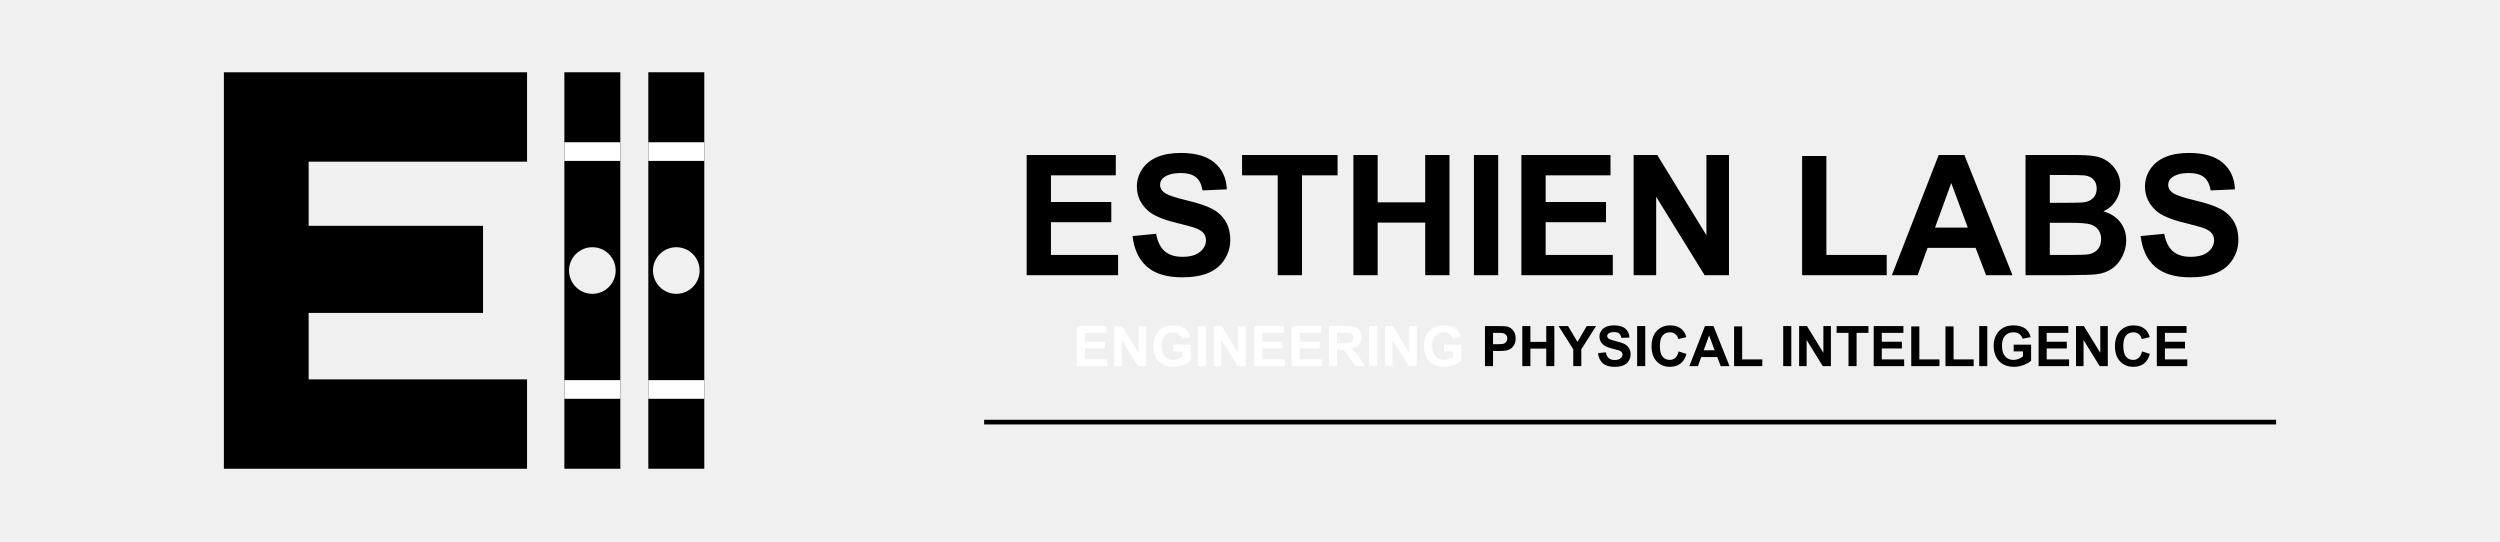
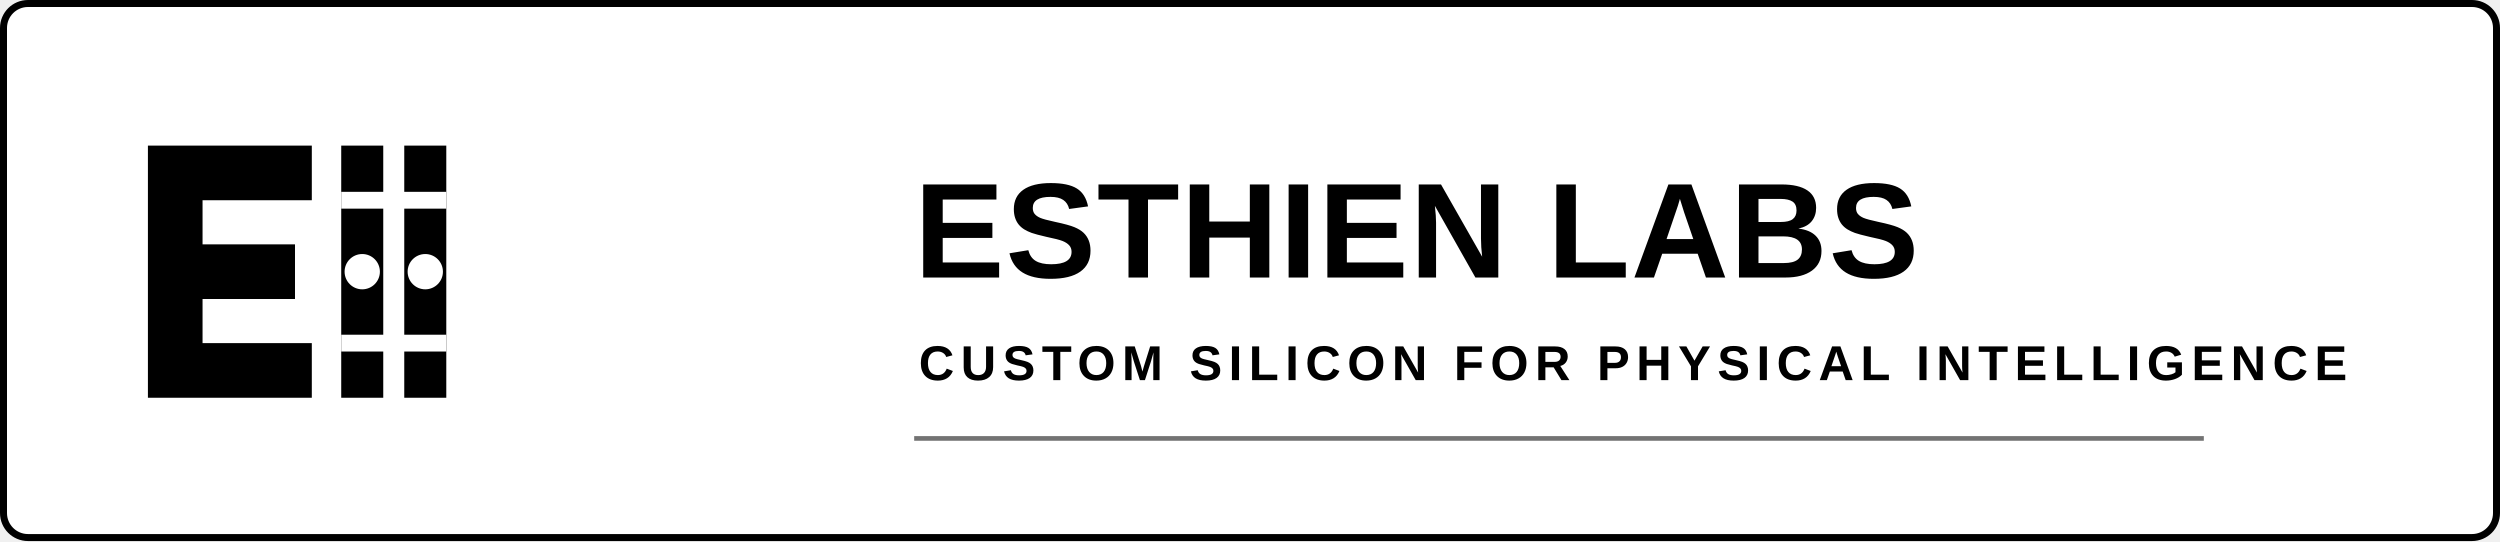
- <svg xmlns="http://www.w3.org/2000/svg" width="1072" height="232" viewBox="0 0 1072 232" fill="none">
-   <path d="M440.238 118V66.461H478.453V75.18H450.645V86.606H476.52V95.289H450.645V109.316H479.438V118H440.238ZM485.625 101.23L495.75 100.246C496.359 103.645 497.59 106.141 499.441 107.734C501.316 109.328 503.836 110.125 507 110.125C510.352 110.125 512.871 109.422 514.559 108.016C516.27 106.586 517.125 104.922 517.125 103.023C517.125 101.805 516.762 100.773 516.035 99.93C515.332 99.062 514.09 98.312 512.309 97.68C511.09 97.258 508.312 96.508 503.977 95.43C498.398 94.047 494.484 92.348 492.234 90.332C489.07 87.496 487.488 84.039 487.488 79.961C487.488 77.336 488.227 74.887 489.703 72.613C491.203 70.316 493.348 68.57 496.137 67.375C498.949 66.18 502.336 65.582 506.297 65.582C512.766 65.582 517.629 67 520.887 69.836C524.168 72.672 525.891 76.457 526.055 81.191L515.648 81.648C515.203 79 514.242 77.102 512.766 75.953C511.312 74.781 509.121 74.195 506.191 74.195C503.168 74.195 500.801 74.816 499.09 76.059C497.988 76.856 497.438 77.922 497.438 79.258C497.438 80.477 497.953 81.519 498.984 82.387C500.297 83.488 503.484 84.637 508.547 85.832C513.609 87.027 517.348 88.269 519.762 89.559C522.199 90.824 524.098 92.57 525.457 94.797C526.84 97 527.531 99.731 527.531 102.988C527.531 105.941 526.711 108.707 525.07 111.285C523.43 113.863 521.109 115.785 518.109 117.051C515.109 118.293 511.371 118.914 506.895 118.914C500.379 118.914 495.375 117.414 491.883 114.414C488.391 111.391 486.305 106.996 485.625 101.23ZM547.887 118V75.18H532.594V66.461H573.551V75.18H558.293V118H547.887ZM580.336 118V66.461H590.742V86.746H611.133V66.461H621.539V118H611.133V95.465H590.742V118H580.336ZM632.016 118V66.461H642.422V118H632.016ZM652.371 118V66.461H690.586V75.18H662.777V86.606H688.652V95.289H662.777V109.316H691.57V118H652.371ZM700.5 118V66.461H710.625L731.719 100.879V66.461H741.387V118H730.945L710.168 84.391V118H700.5ZM772.746 118V66.883H783.152V109.316H809.027V118H772.746ZM862.957 118H851.637L847.137 106.293H826.535L822.281 118H811.242L831.316 66.461H842.32L862.957 118ZM843.797 97.609L836.695 78.484L829.734 97.609H843.797ZM868.547 66.461H889.148C893.227 66.461 896.262 66.637 898.254 66.988C900.27 67.316 902.062 68.019 903.633 69.098C905.227 70.176 906.551 71.617 907.605 73.422C908.66 75.203 909.188 77.207 909.188 79.434C909.188 81.848 908.531 84.062 907.219 86.078C905.93 88.094 904.172 89.606 901.945 90.613C905.086 91.527 907.5 93.086 909.188 95.289C910.875 97.492 911.719 100.082 911.719 103.059C911.719 105.402 911.168 107.688 910.066 109.914C908.988 112.117 907.5 113.887 905.602 115.223C903.727 116.535 901.406 117.344 898.641 117.648C896.906 117.836 892.723 117.953 886.09 118H868.547V66.461ZM878.953 75.039V86.957H885.773C889.828 86.957 892.348 86.898 893.332 86.781C895.113 86.57 896.508 85.961 897.516 84.953C898.547 83.922 899.062 82.574 899.062 80.91C899.062 79.316 898.617 78.027 897.727 77.043C896.859 76.035 895.559 75.426 893.824 75.215C892.793 75.098 889.828 75.039 884.93 75.039H878.953ZM878.953 95.535V109.316H888.586C892.336 109.316 894.715 109.211 895.723 109C897.27 108.719 898.523 108.039 899.484 106.961C900.469 105.859 900.961 104.395 900.961 102.566C900.961 101.02 900.586 99.707 899.836 98.629C899.086 97.551 897.996 96.766 896.566 96.273C895.16 95.781 892.09 95.535 887.355 95.535H878.953ZM917.906 101.23L928.031 100.246C928.641 103.645 929.871 106.141 931.723 107.734C933.598 109.328 936.117 110.125 939.281 110.125C942.633 110.125 945.152 109.422 946.84 108.016C948.551 106.586 949.406 104.922 949.406 103.023C949.406 101.805 949.043 100.773 948.316 99.93C947.613 99.062 946.371 98.312 944.59 97.68C943.371 97.258 940.594 96.508 936.258 95.43C930.68 94.047 926.766 92.348 924.516 90.332C921.352 87.496 919.77 84.039 919.77 79.961C919.77 77.336 920.508 74.887 921.984 72.613C923.484 70.316 925.629 68.57 928.418 67.375C931.23 66.18 934.617 65.582 938.578 65.582C945.047 65.582 949.91 67 953.168 69.836C956.449 72.672 958.172 76.457 958.336 81.191L947.93 81.648C947.484 79 946.523 77.102 945.047 75.953C943.594 74.781 941.402 74.195 938.473 74.195C935.449 74.195 933.082 74.816 931.371 76.059C930.27 76.856 929.719 77.922 929.719 79.258C929.719 80.477 930.234 81.519 931.266 82.387C932.578 83.488 935.766 84.637 940.828 85.832C945.891 87.027 949.629 88.269 952.043 89.559C954.48 90.824 956.379 92.57 957.738 94.797C959.121 97 959.812 99.731 959.812 102.988C959.812 105.941 958.992 108.707 957.352 111.285C955.711 113.863 953.391 115.785 950.391 117.051C947.391 118.293 943.652 118.914 939.176 118.914C932.66 118.914 927.656 117.414 924.164 114.414C920.672 111.391 918.586 106.996 917.906 101.23Z" fill="black" />
-   <path d="M461.746 157V139.82H474.484V142.727H465.215V146.535H473.84V149.43H465.215V154.105H474.812V157H461.746ZM477.789 157V139.82H481.164L488.195 151.293V139.82H491.418V157H487.938L481.012 145.797V157H477.789ZM503.09 150.684V147.789H510.566V154.633C509.84 155.336 508.785 155.957 507.402 156.496C506.027 157.027 504.633 157.293 503.219 157.293C501.422 157.293 499.855 156.918 498.52 156.168C497.184 155.41 496.18 154.332 495.508 152.934C494.836 151.527 494.5 150 494.5 148.352C494.5 146.562 494.875 144.973 495.625 143.582C496.375 142.191 497.473 141.125 498.918 140.383C500.02 139.812 501.391 139.527 503.031 139.527C505.164 139.527 506.828 139.977 508.023 140.875C509.227 141.766 510 143 510.344 144.578L506.898 145.223C506.656 144.379 506.199 143.715 505.527 143.23C504.863 142.738 504.031 142.492 503.031 142.492C501.516 142.492 500.309 142.973 499.41 143.934C498.52 144.895 498.074 146.32 498.074 148.211C498.074 150.25 498.527 151.781 499.434 152.805C500.34 153.82 501.527 154.328 502.996 154.328C503.723 154.328 504.449 154.188 505.176 153.906C505.91 153.617 506.539 153.27 507.062 152.863V150.684H503.09ZM513.672 157V139.82H517.141V157H513.672ZM520.492 157V139.82H523.867L530.898 151.293V139.82H534.121V157H530.641L523.715 145.797V157H520.492ZM537.801 157V139.82H550.539V142.727H541.27V146.535H549.895V149.43H541.27V154.105H550.867V157H537.801ZM553.809 157V139.82H566.547V142.727H557.277V146.535H565.902V149.43H557.277V154.105H566.875V157H553.809ZM569.828 157V139.82H577.129C578.965 139.82 580.297 139.977 581.125 140.289C581.961 140.594 582.629 141.141 583.129 141.93C583.629 142.719 583.879 143.621 583.879 144.637C583.879 145.926 583.5 146.992 582.742 147.836C581.984 148.672 580.852 149.199 579.344 149.418C580.094 149.855 580.711 150.336 581.195 150.859C581.688 151.383 582.348 152.312 583.176 153.648L585.273 157H581.125L578.617 153.262C577.727 151.926 577.117 151.086 576.789 150.742C576.461 150.391 576.113 150.152 575.746 150.027C575.379 149.895 574.797 149.828 574 149.828H573.297V157H569.828ZM573.297 147.086H575.863C577.527 147.086 578.566 147.016 578.98 146.875C579.395 146.734 579.719 146.492 579.953 146.148C580.188 145.805 580.305 145.375 580.305 144.859C580.305 144.281 580.148 143.816 579.836 143.465C579.531 143.105 579.098 142.879 578.535 142.785C578.254 142.746 577.41 142.727 576.004 142.727H573.297V147.086ZM587.055 157V139.82H590.523V157H587.055ZM593.875 157V139.82H597.25L604.281 151.293V139.82H607.504V157H604.023L597.098 145.797V157H593.875ZM619.176 150.684V147.789H626.652V154.633C625.926 155.336 624.871 155.957 623.488 156.496C622.113 157.027 620.719 157.293 619.305 157.293C617.508 157.293 615.941 156.918 614.605 156.168C613.27 155.41 612.266 154.332 611.594 152.934C610.922 151.527 610.586 150 610.586 148.352C610.586 146.562 610.961 144.973 611.711 143.582C612.461 142.191 613.559 141.125 615.004 140.383C616.105 139.812 617.477 139.527 619.117 139.527C621.25 139.527 622.914 139.977 624.109 140.875C625.312 141.766 626.086 143 626.43 144.578L622.984 145.223C622.742 144.379 622.285 143.715 621.613 143.23C620.949 142.738 620.117 142.492 619.117 142.492C617.602 142.492 616.395 142.973 615.496 143.934C614.605 144.895 614.16 146.32 614.16 148.211C614.16 150.25 614.613 151.781 615.52 152.805C616.426 153.82 617.613 154.328 619.082 154.328C619.809 154.328 620.535 154.188 621.262 153.906C621.996 153.617 622.625 153.27 623.148 152.863V150.684H619.176Z" fill="white" />
-   <path d="M636.746 157V139.82H642.312C644.422 139.82 645.797 139.906 646.438 140.078C647.422 140.336 648.246 140.898 648.91 141.766C649.574 142.625 649.906 143.738 649.906 145.105C649.906 146.16 649.715 147.047 649.332 147.766C648.949 148.484 648.461 149.051 647.867 149.465C647.281 149.871 646.684 150.141 646.074 150.273C645.246 150.438 644.047 150.52 642.477 150.52H640.215V157H636.746ZM640.215 142.727V147.602H642.113C643.48 147.602 644.395 147.512 644.855 147.332C645.316 147.152 645.676 146.871 645.934 146.488C646.199 146.105 646.332 145.66 646.332 145.152C646.332 144.527 646.148 144.012 645.781 143.605C645.414 143.199 644.949 142.945 644.387 142.844C643.973 142.766 643.141 142.727 641.891 142.727H640.215ZM652.766 157V139.82H656.234V146.582H663.031V139.82H666.5V157H663.031V149.488H656.234V157H652.766ZM674.609 157V149.77L668.316 139.82H672.383L676.426 146.617L680.387 139.82H684.383L678.066 149.793V157H674.609ZM685.227 151.41L688.602 151.082C688.805 152.215 689.215 153.047 689.832 153.578C690.457 154.109 691.297 154.375 692.352 154.375C693.469 154.375 694.309 154.141 694.871 153.672C695.441 153.195 695.727 152.641 695.727 152.008C695.727 151.602 695.605 151.258 695.363 150.977C695.129 150.688 694.715 150.438 694.121 150.227C693.715 150.086 692.789 149.836 691.344 149.477C689.484 149.016 688.18 148.449 687.43 147.777C686.375 146.832 685.848 145.68 685.848 144.32C685.848 143.445 686.094 142.629 686.586 141.871C687.086 141.105 687.801 140.523 688.73 140.125C689.668 139.727 690.797 139.527 692.117 139.527C694.273 139.527 695.895 140 696.98 140.945C698.074 141.891 698.648 143.152 698.703 144.73L695.234 144.883C695.086 144 694.766 143.367 694.273 142.984C693.789 142.594 693.059 142.398 692.082 142.398C691.074 142.398 690.285 142.605 689.715 143.02C689.348 143.285 689.164 143.641 689.164 144.086C689.164 144.492 689.336 144.84 689.68 145.129C690.117 145.496 691.18 145.879 692.867 146.277C694.555 146.676 695.801 147.09 696.605 147.52C697.418 147.941 698.051 148.523 698.504 149.266C698.965 150 699.195 150.91 699.195 151.996C699.195 152.98 698.922 153.902 698.375 154.762C697.828 155.621 697.055 156.262 696.055 156.684C695.055 157.098 693.809 157.305 692.316 157.305C690.145 157.305 688.477 156.805 687.312 155.805C686.148 154.797 685.453 153.332 685.227 151.41ZM702.008 157V139.82H705.477V157H702.008ZM719.785 150.684L723.148 151.75C722.633 153.625 721.773 155.02 720.57 155.934C719.375 156.84 717.855 157.293 716.012 157.293C713.73 157.293 711.855 156.516 710.387 154.961C708.918 153.398 708.184 151.266 708.184 148.562C708.184 145.703 708.922 143.484 710.398 141.906C711.875 140.32 713.816 139.527 716.223 139.527C718.324 139.527 720.031 140.148 721.344 141.391C722.125 142.125 722.711 143.18 723.102 144.555L719.668 145.375C719.465 144.484 719.039 143.781 718.391 143.266C717.75 142.75 716.969 142.492 716.047 142.492C714.773 142.492 713.738 142.949 712.941 143.863C712.152 144.777 711.758 146.258 711.758 148.305C711.758 150.477 712.148 152.023 712.93 152.945C713.711 153.867 714.727 154.328 715.977 154.328C716.898 154.328 717.691 154.035 718.355 153.449C719.02 152.863 719.496 151.941 719.785 150.684ZM741.629 157H737.855L736.355 153.098H729.488L728.07 157H724.391L731.082 139.82H734.75L741.629 157ZM735.242 150.203L732.875 143.828L730.555 150.203H735.242ZM743.574 157V139.961H747.043V154.105H755.668V157H743.574Z" fill="black" />
-   <path d="M764.641 157V139.82H768.109V157H764.641ZM771.461 157V139.82H774.836L781.867 151.293V139.82H785.09V157H781.609L774.684 145.797V157H771.461ZM792.637 157V142.727H787.539V139.82H801.191V142.727H796.105V157H792.637ZM803.441 157V139.82H816.18V142.727H806.91V146.535H815.535V149.43H806.91V154.105H816.508V157H803.441ZM819.543 157V139.961H823.012V154.105H831.637V157H819.543ZM834.215 157V139.961H837.684V154.105H846.309V157H834.215ZM848.688 157V139.82H852.156V157H848.688ZM863.465 150.684V147.789H870.941V154.633C870.215 155.336 869.16 155.957 867.777 156.496C866.402 157.027 865.008 157.293 863.594 157.293C861.797 157.293 860.23 156.918 858.895 156.168C857.559 155.41 856.555 154.332 855.883 152.934C855.211 151.527 854.875 150 854.875 148.352C854.875 146.562 855.25 144.973 856 143.582C856.75 142.191 857.848 141.125 859.293 140.383C860.395 139.812 861.766 139.527 863.406 139.527C865.539 139.527 867.203 139.977 868.398 140.875C869.602 141.766 870.375 143 870.719 144.578L867.273 145.223C867.031 144.379 866.574 143.715 865.902 143.23C865.238 142.738 864.406 142.492 863.406 142.492C861.891 142.492 860.684 142.973 859.785 143.934C858.895 144.895 858.449 146.32 858.449 148.211C858.449 150.25 858.902 151.781 859.809 152.805C860.715 153.82 861.902 154.328 863.371 154.328C864.098 154.328 864.824 154.188 865.551 153.906C866.285 153.617 866.914 153.27 867.438 152.863V150.684H863.465ZM874.152 157V139.82H886.891V142.727H877.621V146.535H886.246V149.43H877.621V154.105H887.219V157H874.152ZM890.195 157V139.82H893.57L900.602 151.293V139.82H903.824V157H900.344L893.418 145.797V157H890.195ZM918.496 150.684L921.859 151.75C921.344 153.625 920.484 155.02 919.281 155.934C918.086 156.84 916.566 157.293 914.723 157.293C912.441 157.293 910.566 156.516 909.098 154.961C907.629 153.398 906.895 151.266 906.895 148.562C906.895 145.703 907.633 143.484 909.109 141.906C910.586 140.32 912.527 139.527 914.934 139.527C917.035 139.527 918.742 140.148 920.055 141.391C920.836 142.125 921.422 143.18 921.812 144.555L918.379 145.375C918.176 144.484 917.75 143.781 917.102 143.266C916.461 142.75 915.68 142.492 914.758 142.492C913.484 142.492 912.449 142.949 911.652 143.863C910.863 144.777 910.469 146.258 910.469 148.305C910.469 150.477 910.859 152.023 911.641 152.945C912.422 153.867 913.438 154.328 914.688 154.328C915.609 154.328 916.402 154.035 917.066 153.449C917.73 152.863 918.207 151.941 918.496 150.684ZM924.848 157V139.82H937.586V142.727H928.316V146.535H936.941V149.43H928.316V154.105H937.914V157H924.848Z" fill="black" />
-   <path d="M422 181H976" stroke="black" stroke-width="2" />
-   <path d="M96 31H226V69.324H132.344V96.838H207.129V134.179H132.344V162.676H226V201H96V31Z" fill="black" />
-   <path d="M266 201H242V31H266V201ZM254 106C248.477 106 244 110.477 244 116C244 121.523 248.477 126 254 126C259.523 126 264 121.523 264 116C264 110.477 259.523 106 254 106Z" fill="black" />
-   <path d="M266 171H242V163H266V171ZM266 69H242V61H266V69Z" fill="white" />
-   <path d="M302 201H278V31H302V201ZM290 106C284.477 106 280 110.477 280 116C280 121.523 284.477 126 290 126C295.523 126 300 121.523 300 116C300 110.477 295.523 106 290 106Z" fill="black" />
-   <path d="M302 171H278V163H302V171ZM302 69H278V61H302V69Z" fill="white" />
+ <svg xmlns="http://www.w3.org/2000/svg" width="1072" height="232" viewBox="0 0 1072 232" fill="none" role="img" aria-label="Esthien Labs horizontal logo">
+   <rect x="1.5" y="1.5" width="1069" height="229" rx="10.5" fill="#FFFFFF" stroke="#000000" stroke-width="3" />
+   <g transform="translate(40 30) scale(1.802)">
+     <path d="M13 18H26V78H13V18Z M26 18H52V31H26V18Z M26 41.5H48V54.5H26V41.5Z M26 65H52V78H26V65Z" fill="#000000" />
+     <path d="M59 18H69V78H59V18Z" fill="#000000" />
+     <path d="M74 18H84V78H74V18Z" fill="#000000" />
+     <path d="M59 31H84M59 65H84" stroke="#FFFFFF" stroke-width="4" />
+     <circle cx="64" cy="48" r="4.2" fill="#FFFFFF" />
+     <circle cx="79" cy="48" r="4.2" fill="#FFFFFF" />
+   </g>
+   <text x="392" y="119" fill="#000000" font-family="Arial Black, Arial, Helvetica, sans-serif" font-size="58" font-weight="900" letter-spacing="0.5">ESTHIEN LABS</text>
+   <text x="394" y="163" fill="#000000" font-family="Arial, Helvetica, sans-serif" font-size="21" font-weight="700" letter-spacing="2.8">CUSTOM SILICON FOR PHYSICAL INTELLIGENCE</text>
+   <path d="M392 188H945" stroke="#000000" stroke-width="2" opacity="0.55" />
</svg>
